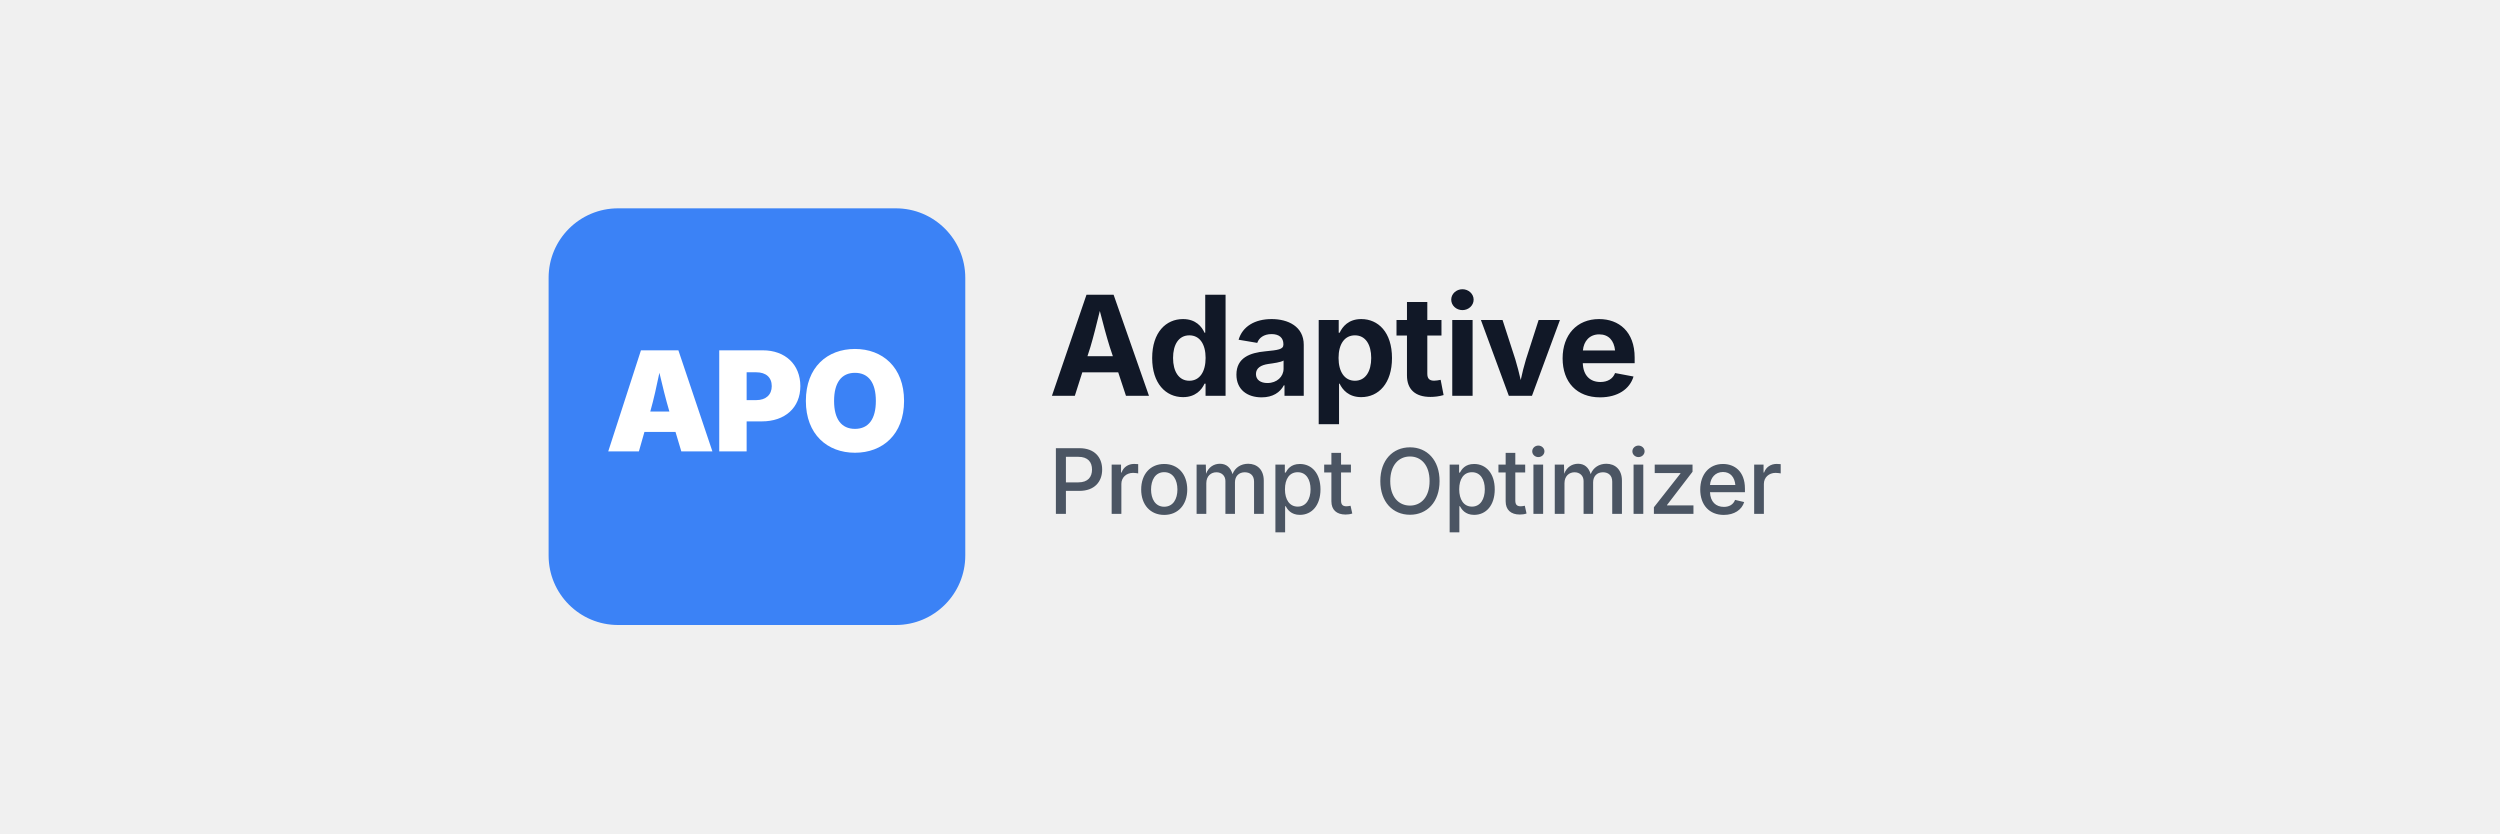
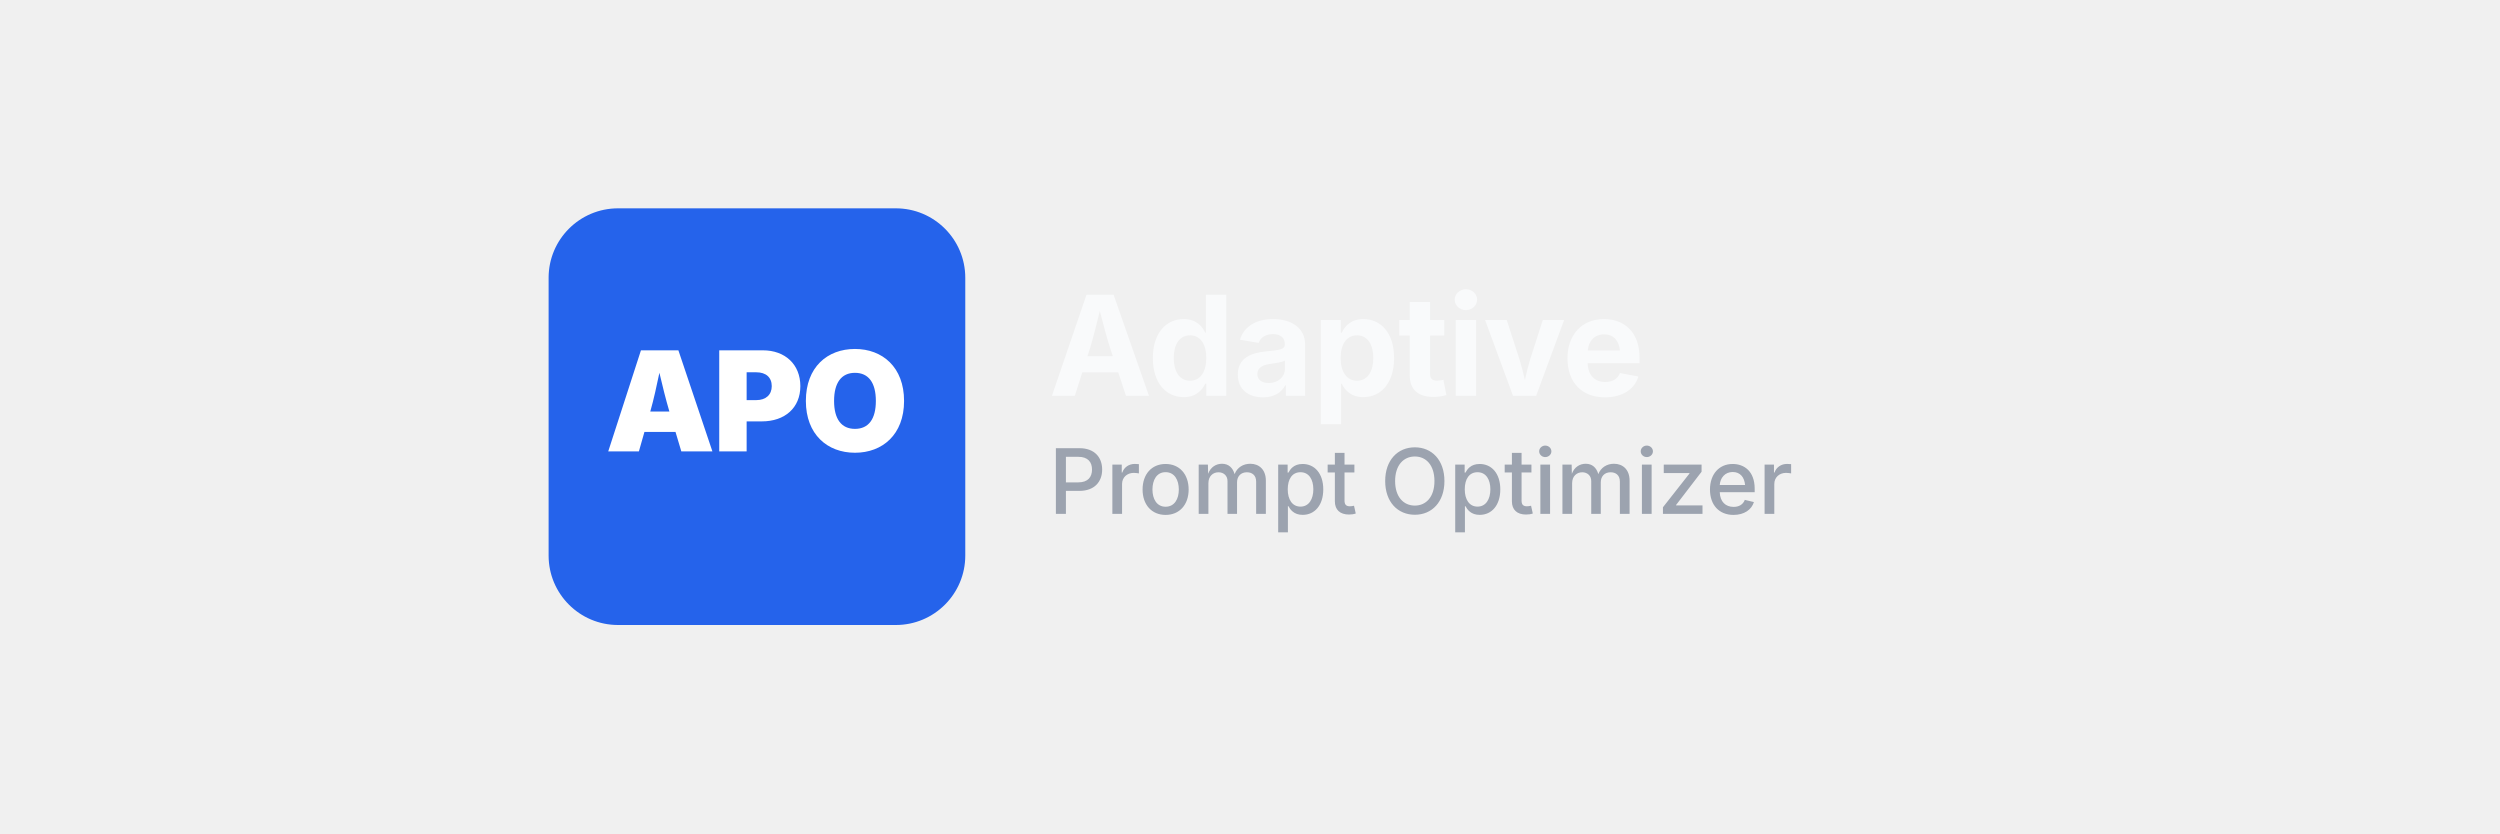
<svg xmlns="http://www.w3.org/2000/svg" width="720" height="240" viewBox="0 0 720 240">
  <rect width="720" height="240" fill="none" />
  <g transform="translate(360,120)" text-rendering="geometricPrecision">
-     <rect x="-202" y="-60" width="120" height="120" rx="20" fill="#3B82F6" />
+     <rect x="-202" y="-60" width="120" height="120" rx="20" fill="#2563EB" />
    <text x="-142" y="0" dy=".25em" text-anchor="middle" alignment-baseline="middle" font-family="Inter, system-ui, -apple-system, 'Segoe UI', Roboto, Helvetica, Arial, sans-serif" font-weight="900" font-size="40" letter-spacing="-0.8" fill="#FFFFFF">APO</text>
    <g transform="translate(-58,2)">
-       <text x="0" y="-8" font-family="Inter, system-ui, -apple-system, 'Segoe UI', Roboto, Helvetica, Arial, sans-serif" font-weight="700" font-size="40" letter-spacing="-0.7" fill="#111827" lengthAdjust="spacing" textLength="260">Adaptive</text>
-       <text x="0" y="26" font-family="Inter, system-ui, -apple-system, 'Segoe UI', Roboto, Helvetica, Arial, sans-serif" font-weight="500" font-size="26" letter-spacing="-0.4" fill="#4B5563" lengthAdjust="spacing" textLength="260">Prompt Optimizer</text>
+       <text x="0" y="-8" font-family="Inter, system-ui, -apple-system, 'Segoe UI', Roboto, Helvetica, Arial, sans-serif" font-weight="700" font-size="40" letter-spacing="-0.5" fill="#F9FAFB" lengthAdjust="spacing" textLength="260">Adaptive</text>
+       <text x="0" y="26" font-family="Inter, system-ui, -apple-system, 'Segoe UI', Roboto, Helvetica, Arial, sans-serif" font-weight="500" font-size="26" letter-spacing="-0.2" fill="#9CA3AF" lengthAdjust="spacing" textLength="260">Prompt Optimizer</text>
    </g>
  </g>
</svg>
